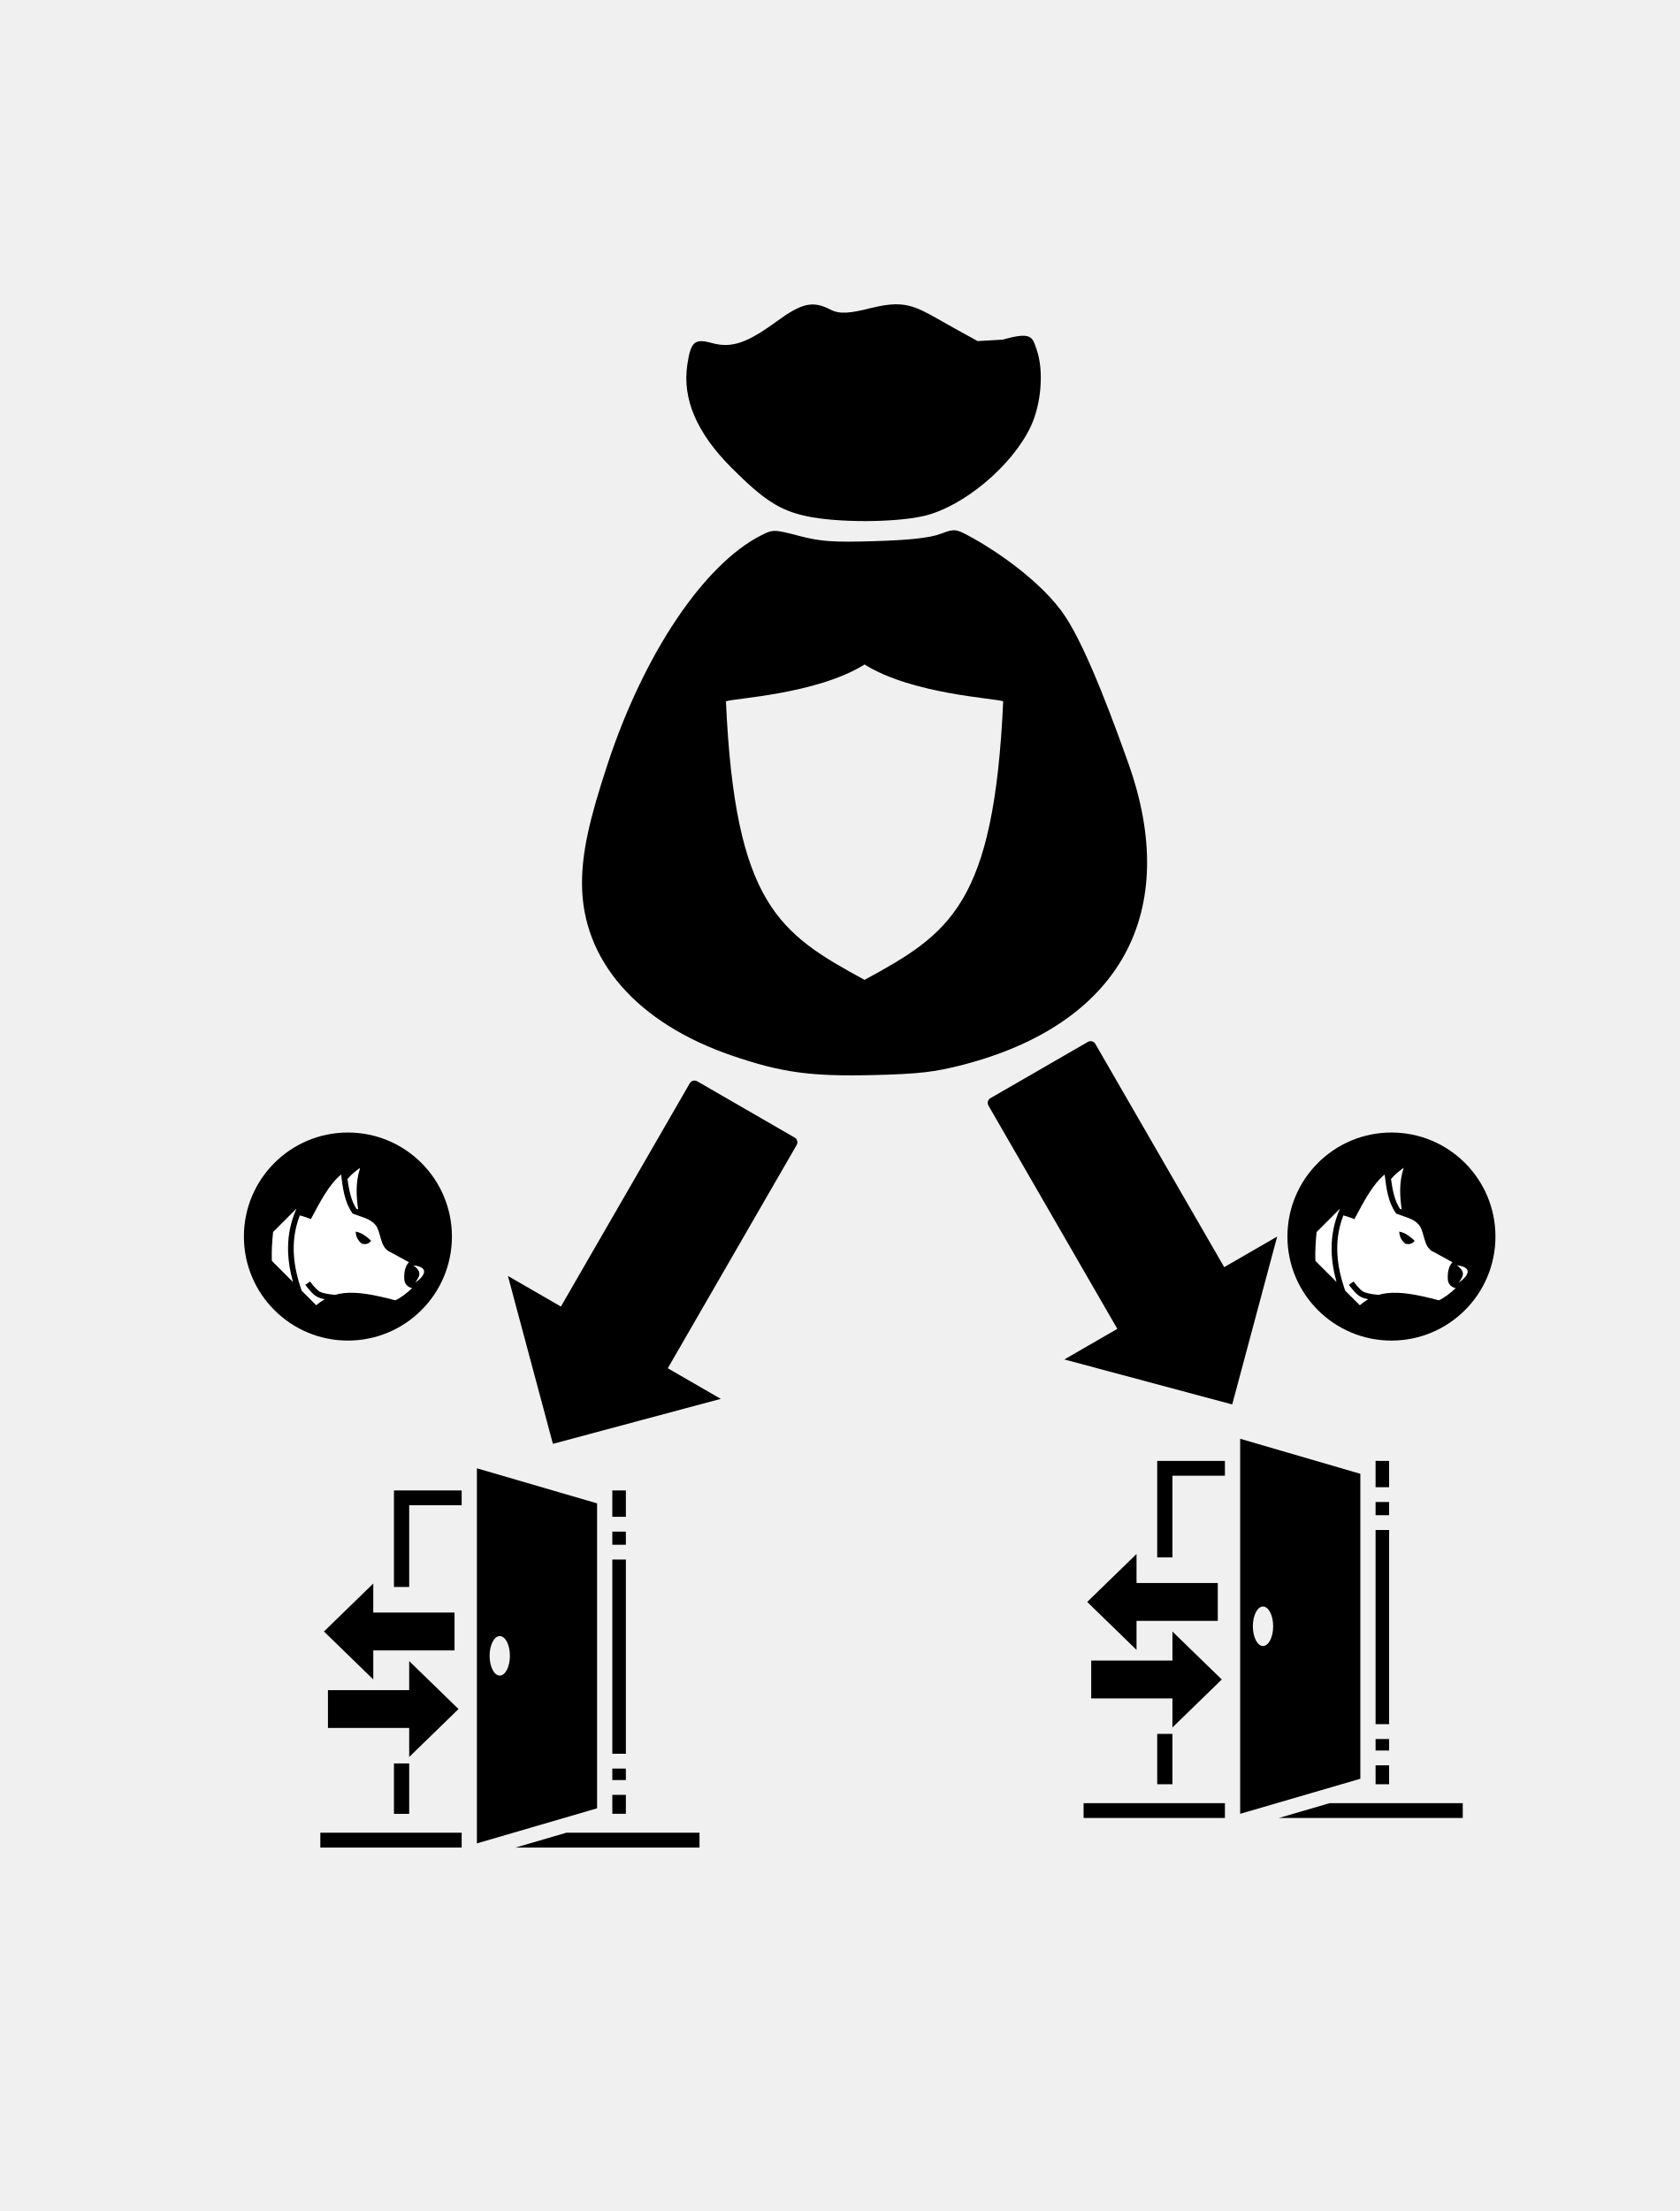
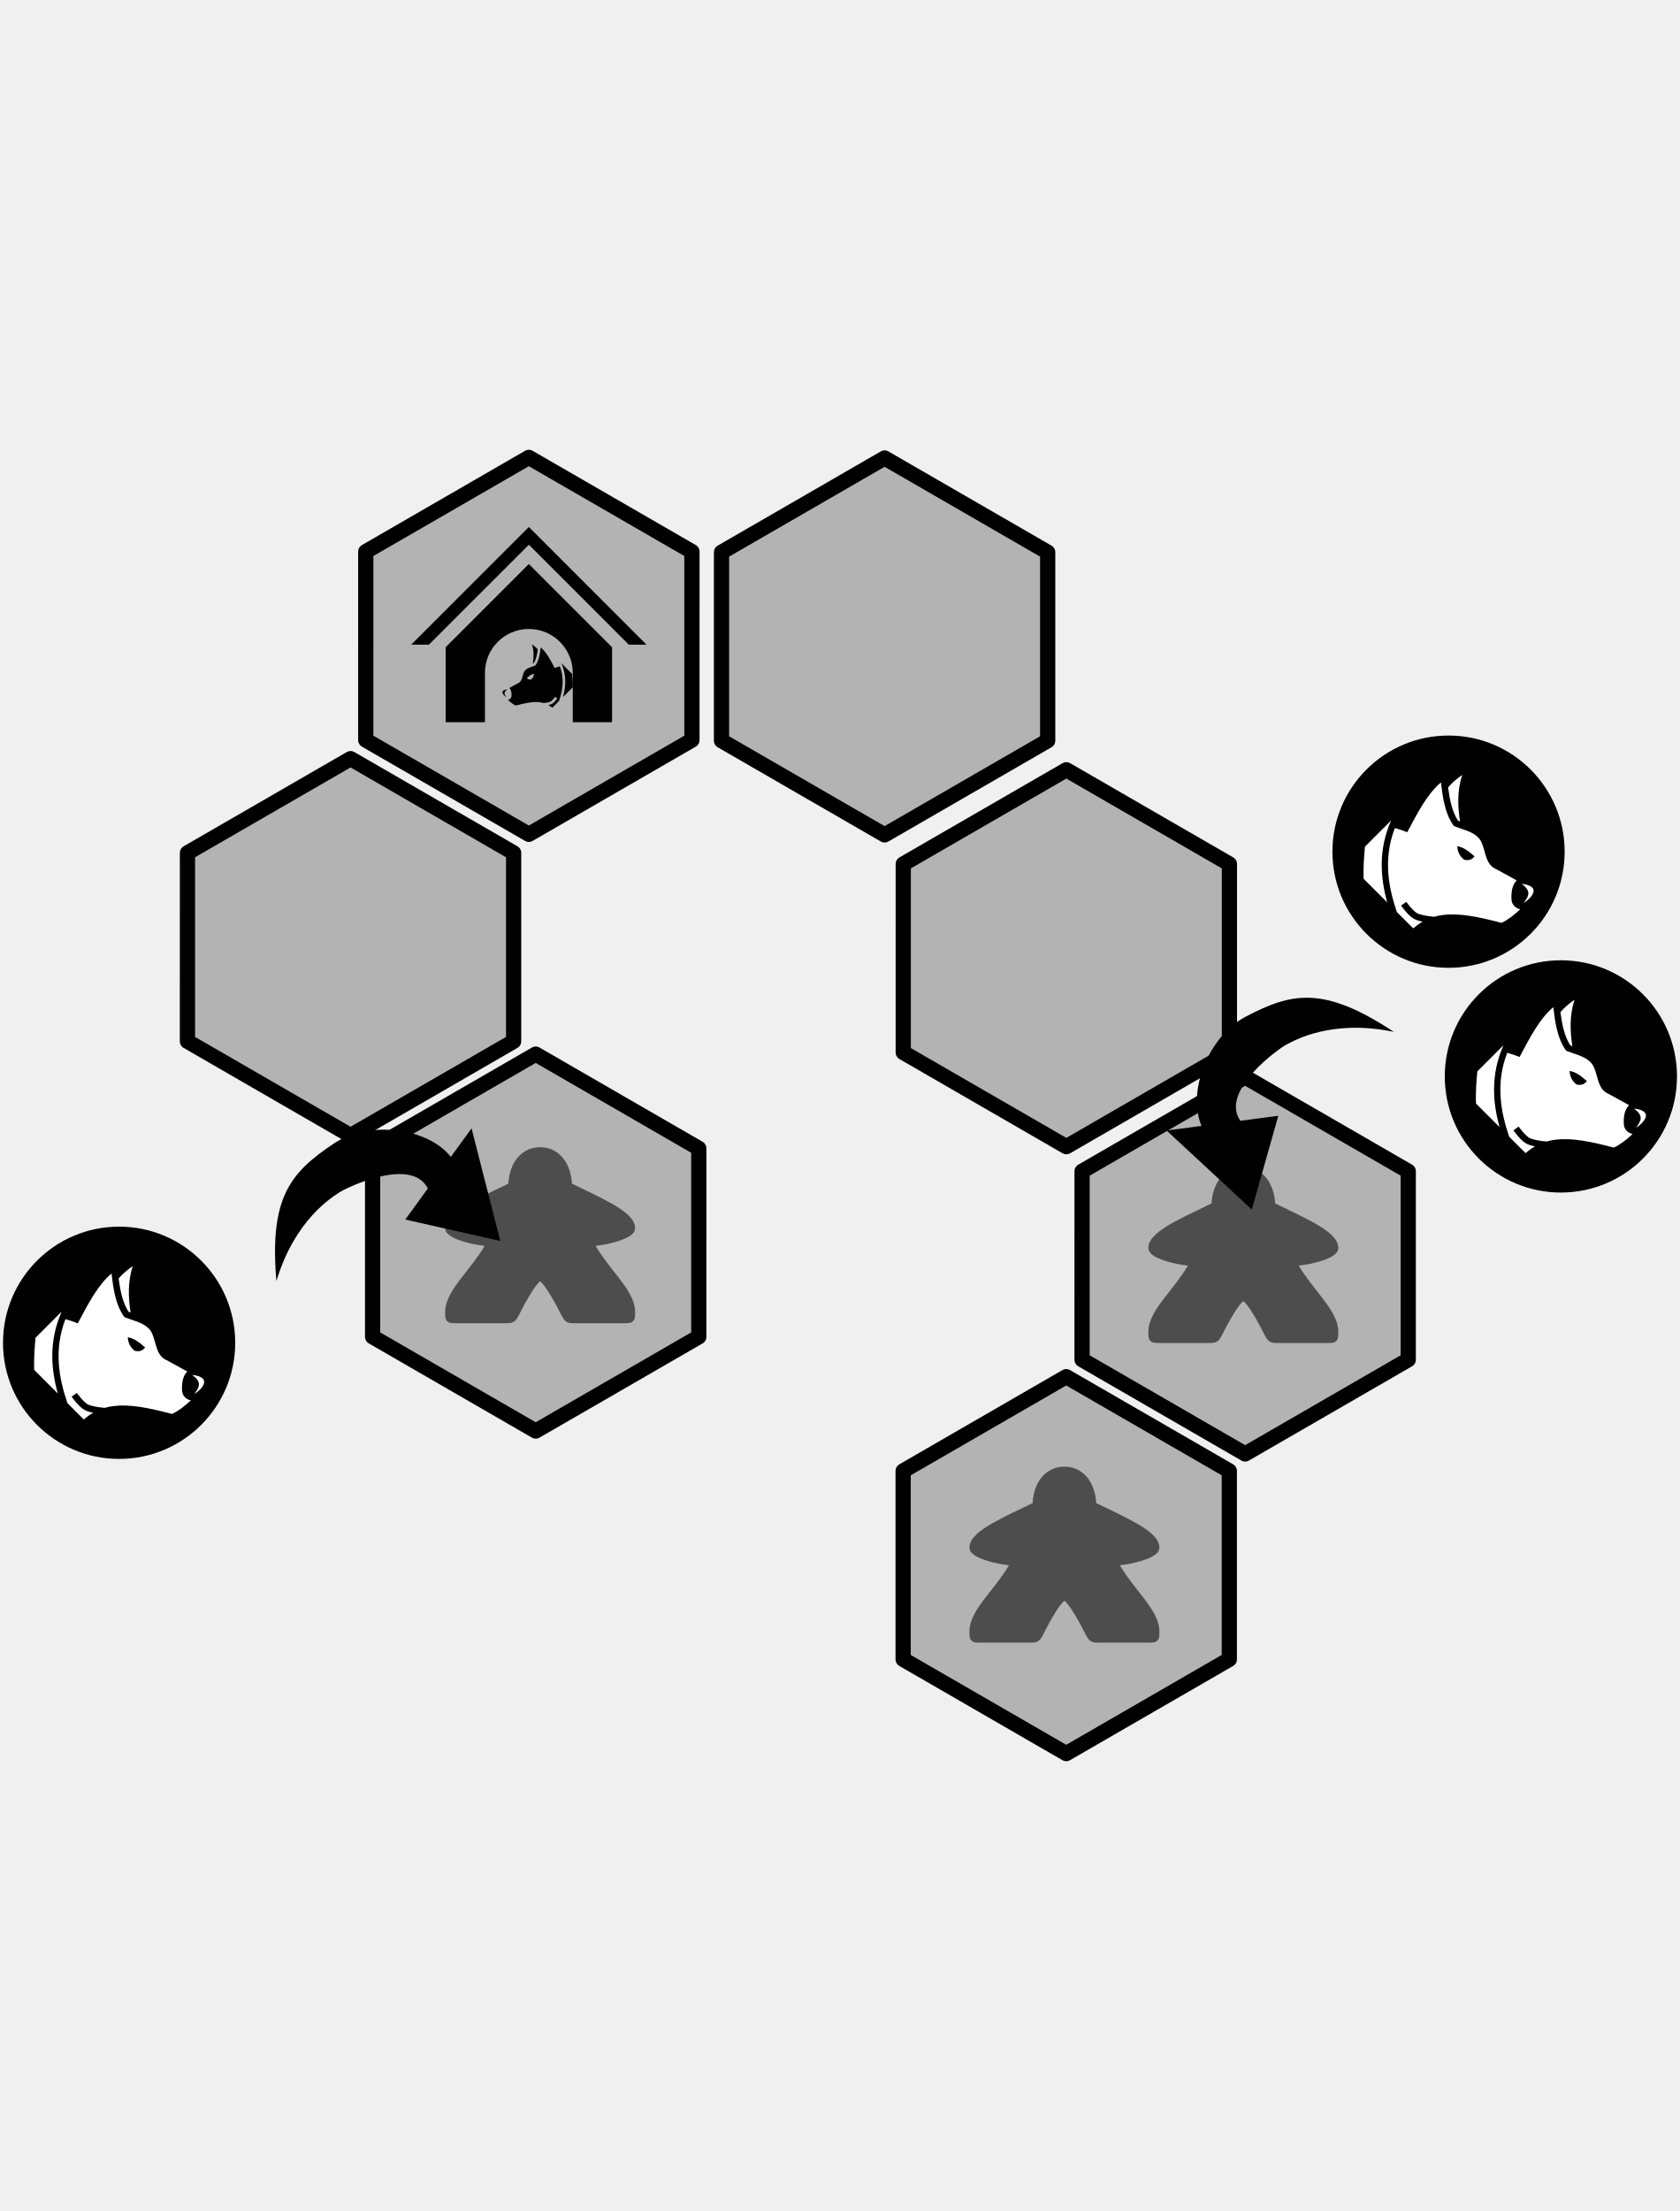
<svg xmlns="http://www.w3.org/2000/svg" id="svg24" version="1.1" viewBox="0 0 380 500" height="500" width="380">
  <defs id="defs18" />
  <g transform="translate(0,221.2813)" id="layer1">
-     <g style="stroke-width:1.283" transform="matrix(-0.3898336,0.6752115,-0.6752115,-0.3898336,516.5666,-185.1709)" id="g5201">
-       <rect ry="1.576" y="230.734" x="461.64" height="35.802" width="90.601" id="rect5129" style="font-style:italic;font-variant:normal;font-weight:normal;font-stretch:normal;font-size:medium;line-height:30.549px;font-family:'Archivo Narrow';-inkscape-font-specification:'Archivo Narrow Italic';text-align:center;letter-spacing:0px;word-spacing:0px;writing-mode:lr-tb;text-anchor:middle;opacity:1;vector-effect:none;fill:#000000;fill-opacity:1;stroke:none;stroke-width:0.99;stroke-linecap:butt;stroke-linejoin:miter;stroke-miterlimit:4;stroke-dasharray:none;stroke-dashoffset:0;stroke-opacity:1" rx="1.576" />
-       <path id="rect5136" d="m 537.993,212.986 35.649,35.649 -35.649,35.649 z" style="font-style:italic;font-variant:normal;font-weight:normal;font-stretch:normal;font-size:medium;line-height:30.549px;font-family:'Archivo Narrow';-inkscape-font-specification:'Archivo Narrow Italic';text-align:center;letter-spacing:0px;word-spacing:0px;writing-mode:lr-tb;text-anchor:middle;opacity:1;vector-effect:none;fill:#000000;fill-opacity:1;stroke:none;stroke-width:0.99;stroke-linecap:butt;stroke-linejoin:miter;stroke-miterlimit:4;stroke-dasharray:none;stroke-dashoffset:0;stroke-opacity:1" />
-     </g>
-     <g transform="matrix(0.5048098,0,0,0.5048098,-254.474,-32.56126)" id="g5217" style="stroke-width:1.981">
-       <circle transform="scale(-1,1)" style="font-style:italic;font-variant:normal;font-weight:normal;font-stretch:normal;font-size:medium;line-height:30.549px;font-family:'Archivo Narrow';-inkscape-font-specification:'Archivo Narrow Italic';text-align:center;letter-spacing:0px;word-spacing:0px;writing-mode:lr-tb;text-anchor:middle;fill:#000000;fill-opacity:1;stroke:none;stroke-width:6.154;stroke-linecap:butt;stroke-linejoin:miter;stroke-miterlimit:4;stroke-dasharray:none;stroke-opacity:1" id="circle5213" cx="-659.987" cy="180.099" r="46.602" />
-       <path d="m 626.452,178.075 c -0.414,4.278 -0.716,8.548 -0.548,12.901 l 9.467,9.467 c -2.741,-9.873 -3.628,-21.024 1.507,-32.706 l -0.08,-0.011 z m 11.988,-7.454 c -4.679,12.132 -2.68,23.565 0.797,33.687 l 6.56,6.56 c 1.22,-1.038 2.473,-1.927 3.774,-2.671 -1.224,-0.249 -2.403,-0.598 -3.389,-1.113 -1.38,-0.721 -2.562,-2.032 -3.547,-3.187 -0.985,-1.156 -1.704,-2.172 -1.704,-2.172 l 2.102,-1.487 c 0,0 0.661,0.93 1.563,1.989 0.903,1.059 2.118,2.231 2.778,2.575 1.218,0.636 3.809,1.118 5.989,1.332 0.297,0.03 0.595,0.054 0.892,0.077 1.173,-0.339 2.39,-0.584 3.663,-0.736 6.14,-0.733 13.453,0.56 23.296,3.186 2.343,-1.027 5.144,-3.151 7.572,-5.467 -0.243,-0.045 -0.484,-0.109 -0.717,-0.19 -1.419,-0.494 -2.667,-1.8 -2.801,-3.551 -0.128,-1.658 -0.067,-3.704 0.635,-5.562 0.307,-0.813 0.78,-1.599 1.42,-2.252 l 0.02,-0.02 -8.178,-4.487 c -1.317,-0.508 -2.29,-1.435 -2.955,-2.483 -0.683,-1.077 -1.091,-2.277 -1.442,-3.473 -0.7,-2.388 -1.221,-4.769 -2.375,-6.21 -2.434,-2.951 -6.101,-3.514 -9.938,-5.035 l -0.364,-0.144 -0.219,-0.321 c -3.373,-4.879 -4.186,-10.954 -4.932,-17.152 -5.514,4.512 -9.691,12.799 -13.009,18.981 l -0.541,1.002 -1.059,-0.411 c -1.346,-0.519 -2.644,-0.938 -3.895,-1.262 z m 40.728,16.507 c 0.04,0.011 0.073,0.03 0.112,0.04 l -0.181,-0.082 z m -18.087,-34.208 c -0.447,0.446 -0.879,0.907 -1.286,1.39 0.691,5.093 1.623,9.729 4.001,13.355 0.258,0.097 0.521,0.191 0.787,0.283 -0.86,-5.892 -1.249,-12.101 0.892,-18.618 -1.736,1.186 -3.187,2.386 -4.395,3.59 z m 28.21,40.066 c 4.348,3.094 2.602,5.271 0.852,7.687 1.149,-0.657 4.441,-3.184 3.921,-5.325 -0.419,-1.725 -3.337,-2.19 -4.772,-2.362 z m -24.054,-14.596 c 1.966,0.783 3.575,2.172 5.18,3.597 -1.273,1.563 -2.539,1.657 -4.11,1.372 -1.803,-1.346 -2.777,-3.339 -2.814,-5.47 0.614,0.112 1.194,0.282 1.744,0.501 z" style="font-style:italic;font-variant:normal;font-weight:normal;font-stretch:normal;font-size:medium;line-height:30.549px;font-family:'Archivo Narrow';-inkscape-font-specification:'Archivo Narrow Italic';text-align:center;letter-spacing:0px;word-spacing:0px;writing-mode:lr-tb;text-anchor:middle;display:inline;fill:#ffffff;fill-opacity:1;stroke:none;stroke-width:1.747;stroke-linecap:butt;stroke-linejoin:miter;stroke-miterlimit:4;stroke-dasharray:none;stroke-opacity:1" id="path5215" />
-     </g>
-     <g style="stroke-width:1.283" id="layer1-1" transform="matrix(2.946773,0,0,2.946773,78.60338,-182.2299)">
-       <text xml:space="preserve" style="font-style:normal;font-variant:normal;font-weight:normal;font-stretch:normal;font-size:6.35px;line-height:1.25;font-family:'Archivo Narrow';-inkscape-font-specification:'Archivo Narrow';letter-spacing:0px;word-spacing:0px;fill:#000000;fill-opacity:1;stroke:none;stroke-width:0.339" x="19.655" y="105.833" id="text12">
-         <tspan id="tspan10" x="19.655" y="105.833" style="stroke-width:0.339" />
-       </text>
-       <path id="path32" style="fill:#000000;stroke-width:4.848" d="m 158.801,38.178 c -1.977,0.043 -4.232,0.405 -7.059,1.113 -5.66,1.419 -8.841,1.867 -11.586,0.447 -5.166,-2.672 -8.291,-1.986 -15.746,3.461 -8.604,6.287 -13.033,7.755 -18.715,6.205 -5.017,-1.369 -6.111,-0.404 -7.111,6.266 -1.496,9.974 2.737,19.836 12.855,29.957 9.333,9.335 13.959,12.321 21.691,13.998 8.831,1.916 25.455,1.901 33.951,-0.033 v 0.002 c 11.442,-2.602 25.683,-14.47 31.105,-25.92 3.113,-6.574 3.87,-16.259 1.746,-22.352 -1.237,-3.549 -1.299,-5.346 -9.818,-2.896 l -7.309,0.416 -5.811,-3.193 C 168.16,40.793 164.732,38.05 158.801,38.178 Z m 16.65,65.562 c -0.911,0.093 -1.94,0.465 -3.551,1.064 -3.01,1.121 -8.878,1.763 -18.869,2.066 -12.161,0.369 -15.71,0.125 -22,-1.518 -7.283,-1.902 -7.604,-1.907 -11.072,-0.141 -16.533,8.418 -33.828,34.124 -44.381,65.961 -5.507,16.615 -7.547,26.066 -7.547,34.975 0,22.241 15.895,40.49 43.5,49.943 14.372,4.922 22.834,6.087 41,5.648 13.113,-0.317 17.804,-0.852 26,-2.977 45.702,-11.845 63.45,-44.271 47.949,-87.605 -3.513,-9.821 -11.605,-32.383 -18.234,-42.414 -6.777,-10.255 -20.761,-19.462 -27.064,-22.893 -3.019,-1.643 -4.212,-2.266 -5.73,-2.111 z m -25.512,38.879 c 0.026,0.012 0.043,0.024 0.061,0.035 0.026,-0.012 0.043,-0.024 0.061,-0.035 v 0.068 c 13.886,8.63 38.019,9.761 40.156,10.646 -2.644,58.971 -15.508,67.344 -40.156,80.756 v 0.062 c -0.026,-0.011 -0.043,-0.023 -0.061,-0.033 -0.026,0.011 -0.043,0.023 -0.061,0.033 v -0.062 c -24.648,-13.412 -37.512,-21.785 -40.156,-80.756 2.137,-0.886 26.27,-2.017 40.156,-10.646 z" transform="scale(0.2645833)" />
-     </g>
-     <path id="path11026" d="m 107.871,110.765 v 84.816 l 27.184,-7.927 v -68.962 z m 30.618,5.002 0.012,0.433 v 5.526 h 3.063 v -5.954 l -3.075,-0.005 z m -49.379,0.003 v 21.822 h 3.446 v -18.472 h 11.869 v -3.35 z m 49.392,9.304 v 2.978 h 3.062 v -2.978 z m 0,6.327 v 43.914 h 3.062 v -43.914 z m -54.071,5.423 -11.155,10.842 11.155,10.844 v -6.563 h 18.379 v -8.559 H 84.43 Z m 28.609,11.881 c 1.269,0 2.297,2 2.297,4.466 0,2.466 -1.028,4.466 -2.297,4.466 -1.269,0 -2.297,-2 -2.297,-4.466 0,-2.466 1.028,-4.466 2.297,-4.466 z m -20.484,5.657 v 6.564 H 74.178 v 8.559 h 18.378 v 6.563 l 11.156,-10.843 z m -3.446,23.142 v 11.395 H 92.556 V 177.505 Z m 49.392,1.16 v 2.605 h 3.062 v -2.605 z m 0,5.954 v 4.28 h 3.062 v -4.28 z m -66.046,8.559 v 3.35 h 31.97 v -3.35 z m 55.642,0 -11.486,3.35 h 41.608 v -3.35 z" style="fill:#000000;stroke-width:1" />
-     <g style="stroke-width:1.283" id="g50" transform="matrix(0.3898336,0.6752115,0.6752115,-0.3898336,-112.7936,-194.0814)">
-       <rect rx="1.576" style="font-style:italic;font-variant:normal;font-weight:normal;font-stretch:normal;font-size:medium;line-height:30.549px;font-family:'Archivo Narrow';-inkscape-font-specification:'Archivo Narrow Italic';text-align:center;letter-spacing:0px;word-spacing:0px;writing-mode:lr-tb;text-anchor:middle;opacity:1;vector-effect:none;fill:#000000;fill-opacity:1;stroke:none;stroke-width:0.99;stroke-linecap:butt;stroke-linejoin:miter;stroke-miterlimit:4;stroke-dasharray:none;stroke-dashoffset:0;stroke-opacity:1" id="rect46" width="90.601" height="35.802" x="461.64" y="230.734" ry="1.576" />
-       <path style="font-style:italic;font-variant:normal;font-weight:normal;font-stretch:normal;font-size:medium;line-height:30.549px;font-family:'Archivo Narrow';-inkscape-font-specification:'Archivo Narrow Italic';text-align:center;letter-spacing:0px;word-spacing:0px;writing-mode:lr-tb;text-anchor:middle;opacity:1;vector-effect:none;fill:#000000;fill-opacity:1;stroke:none;stroke-width:0.99;stroke-linecap:butt;stroke-linejoin:miter;stroke-miterlimit:4;stroke-dasharray:none;stroke-dashoffset:0;stroke-opacity:1" d="m 537.993,212.986 35.649,35.649 -35.649,35.649 z" id="path48" />
-     </g>
-     <path style="fill:#000000;stroke-width:1" d="m 280.512,104.082 v 84.816 l 27.184,-7.927 v -68.962 z m 30.618,5.002 0.012,0.433 v 5.526 h 3.063 v -5.954 l -3.075,-0.005 z m -49.379,0.003 v 21.822 h 3.446 v -18.472 h 11.869 v -3.35 z m 49.392,9.304 v 2.978 h 3.062 v -2.978 z m 0,6.327 v 43.914 h 3.062 V 124.719 Z m -54.071,5.423 -11.155,10.842 11.155,10.844 v -6.563 h 18.379 v -8.559 h -18.379 z m 28.609,11.881 c 1.269,0 2.297,2 2.297,4.466 0,2.466 -1.028,4.466 -2.297,4.466 -1.269,0 -2.297,-2 -2.297,-4.466 0,-2.466 1.028,-4.466 2.297,-4.466 z m -20.484,5.657 v 6.564 h -18.378 v 8.559 h 18.378 v 6.563 l 11.156,-10.843 z m -3.446,23.142 v 11.395 h 3.446 v -11.395 z m 49.392,1.16 v 2.605 h 3.062 v -2.605 z m 0,5.954 v 4.28 h 3.062 v -4.28 z m -66.046,8.559 v 3.35 h 31.97 v -3.35 z m 55.642,0 -11.486,3.35 h 41.608 v -3.35 z" id="path58" />
-     <g style="stroke-width:1.981" id="g64" transform="matrix(0.5048098,0,0,0.5048098,-18.43696,-32.56126)">
-       <circle r="46.602" cy="180.099" cx="-659.987" id="circle60" style="font-style:italic;font-variant:normal;font-weight:normal;font-stretch:normal;font-size:medium;line-height:30.549px;font-family:'Archivo Narrow';-inkscape-font-specification:'Archivo Narrow Italic';text-align:center;letter-spacing:0px;word-spacing:0px;writing-mode:lr-tb;text-anchor:middle;fill:#000000;fill-opacity:1;stroke:none;stroke-width:6.154;stroke-linecap:butt;stroke-linejoin:miter;stroke-miterlimit:4;stroke-dasharray:none;stroke-opacity:1" transform="scale(-1,1)" />
-       <path id="path62" style="font-style:italic;font-variant:normal;font-weight:normal;font-stretch:normal;font-size:medium;line-height:30.549px;font-family:'Archivo Narrow';-inkscape-font-specification:'Archivo Narrow Italic';text-align:center;letter-spacing:0px;word-spacing:0px;writing-mode:lr-tb;text-anchor:middle;display:inline;fill:#ffffff;fill-opacity:1;stroke:none;stroke-width:1.747;stroke-linecap:butt;stroke-linejoin:miter;stroke-miterlimit:4;stroke-dasharray:none;stroke-opacity:1" d="m 626.452,178.075 c -0.414,4.278 -0.716,8.548 -0.548,12.901 l 9.467,9.467 c -2.741,-9.873 -3.628,-21.024 1.507,-32.706 l -0.08,-0.011 z m 11.988,-7.454 c -4.679,12.132 -2.68,23.565 0.797,33.687 l 6.56,6.56 c 1.22,-1.038 2.473,-1.927 3.774,-2.671 -1.224,-0.249 -2.403,-0.598 -3.389,-1.113 -1.38,-0.721 -2.562,-2.032 -3.547,-3.187 -0.985,-1.156 -1.704,-2.172 -1.704,-2.172 l 2.102,-1.487 c 0,0 0.661,0.93 1.563,1.989 0.903,1.059 2.118,2.231 2.778,2.575 1.218,0.636 3.809,1.118 5.989,1.332 0.297,0.03 0.595,0.054 0.892,0.077 1.173,-0.339 2.39,-0.584 3.663,-0.736 6.14,-0.733 13.453,0.56 23.296,3.186 2.343,-1.027 5.144,-3.151 7.572,-5.467 -0.243,-0.045 -0.484,-0.109 -0.717,-0.19 -1.419,-0.494 -2.667,-1.8 -2.801,-3.551 -0.128,-1.658 -0.067,-3.704 0.635,-5.562 0.307,-0.813 0.78,-1.599 1.42,-2.252 l 0.02,-0.02 -8.178,-4.487 c -1.317,-0.508 -2.29,-1.435 -2.955,-2.483 -0.683,-1.077 -1.091,-2.277 -1.442,-3.473 -0.7,-2.388 -1.221,-4.769 -2.375,-6.21 -2.434,-2.951 -6.101,-3.514 -9.938,-5.035 l -0.364,-0.144 -0.219,-0.321 c -3.373,-4.879 -4.186,-10.954 -4.932,-17.152 -5.514,4.512 -9.691,12.799 -13.009,18.981 l -0.541,1.002 -1.059,-0.411 c -1.346,-0.519 -2.644,-0.938 -3.895,-1.262 z m 40.728,16.507 c 0.04,0.011 0.073,0.03 0.112,0.04 l -0.181,-0.082 z m -18.087,-34.208 c -0.447,0.446 -0.879,0.907 -1.286,1.39 0.691,5.093 1.623,9.729 4.001,13.355 0.258,0.097 0.521,0.191 0.787,0.283 -0.86,-5.892 -1.249,-12.101 0.892,-18.618 -1.736,1.186 -3.187,2.386 -4.395,3.59 z m 28.21,40.066 c 4.348,3.094 2.602,5.271 0.852,7.687 1.149,-0.657 4.441,-3.184 3.921,-5.325 -0.419,-1.725 -3.337,-2.19 -4.772,-2.362 z m -24.054,-14.596 c 1.966,0.783 3.575,2.172 5.18,3.597 -1.273,1.563 -2.539,1.657 -4.11,1.372 -1.803,-1.346 -2.777,-3.339 -2.814,-5.47 0.614,0.112 1.194,0.282 1.744,0.501 z" />
+     <g id="g168" transform="matrix(0.9317136,0,0,0.9317136,-25.92837,-2.925407)" style="stroke-width:1.073">
+       <path style="font-style:normal;font-weight:normal;font-size:medium;line-height:125%;font-family:sans-serif;letter-spacing:0px;word-spacing:0px;fill:#b3b3b3;fill-opacity:1;stroke:#000000;stroke-width:0.902;stroke-linecap:butt;stroke-linejoin:round;stroke-miterlimit:4;stroke-dasharray:none;stroke-dashoffset:0;stroke-opacity:1" id="path5084-7" transform="matrix(3.546869,2.048738,-2.047889,3.548696,1162.168,-4714.056)" d="m 395.482,1093.124 5.581,9.667 -5.581,9.667 -11.163,0 -5.581,-9.667 5.581,-9.667 z" />
+       <path transform="matrix(3.546869,2.048738,-2.047889,3.548696,1205.58,-4639.481)" id="path74" style="font-style:normal;font-weight:normal;font-size:medium;line-height:125%;font-family:sans-serif;letter-spacing:0px;word-spacing:0px;fill:#b3b3b3;fill-opacity:1;stroke:#000000;stroke-width:0.902;stroke-linecap:butt;stroke-linejoin:round;stroke-miterlimit:4;stroke-dasharray:none;stroke-dashoffset:0;stroke-opacity:1" d="m 395.482,1093.124 5.581,9.667 -5.581,9.667 -11.163,0 -5.581,-9.667 5.581,-9.667 z" />
+       <path style="font-style:normal;font-weight:normal;font-size:medium;line-height:125%;font-family:sans-serif;letter-spacing:0px;word-spacing:0px;fill:#b3b3b3;fill-opacity:1;stroke:#000000;stroke-width:0.902;stroke-linecap:butt;stroke-linejoin:round;stroke-miterlimit:4;stroke-dasharray:none;stroke-dashoffset:0;stroke-opacity:1" id="path86" transform="matrix(3.546869,2.048738,-2.047889,3.548696,1118.048,-4789.73)" d="m 395.482,1093.124 5.581,9.667 -5.581,9.667 -11.163,0 -5.581,-9.667 5.581,-9.667 z" />
+       <path style="fill:#4d4d4d;fill-opacity:1;stroke:none;stroke-width:1.385;stroke-opacity:1" d="m 329.667,48.893 c -2.868,0 -4.931,1.518 -6.123,3.424 -1.066,1.705 -1.509,3.682 -1.595,5.414 -3.252,1.608 -6.854,3.229 -9.754,4.886 -1.521,0.87 -2.848,1.744 -3.846,2.684 -0.998,0.94 -1.735,1.998 -1.735,3.246 0,0.531 0.26,0.964 0.551,1.282 0.293,0.318 0.643,0.565 1.042,0.795 0.798,0.46 1.805,0.844 2.912,1.177 1.645,0.493 3.487,0.86 5.089,1.017 -1.593,2.746 -3.713,5.267 -5.572,7.683 -2.148,2.793 -4.023,5.471 -4.023,8.445 0,0.425 -0.01,0.757 0.034,1.09 0.038,0.335 0.134,0.749 0.468,1.079 0.335,0.328 0.745,0.418 1.08,0.455 0.334,0.036 0.671,0.036 1.103,0.036 h 11.85 c 0.86,0 1.49,0.054 2.138,-0.364 0.648,-0.416 0.884,-0.985 1.346,-1.835 h 0.01 l 0.01,-0.037 c 0,0 1.033,-2.1 2.265,-4.185 0.616,-1.042 1.285,-2.079 1.867,-2.815 0.292,-0.368 0.564,-0.659 0.76,-0.824 0.06,-0.047 0.087,-0.06 0.126,-0.084 0.039,0.037 0.066,0.037 0.126,0.084 0.196,0.164 0.469,0.456 0.76,0.824 0.582,0.735 1.251,1.773 1.867,2.815 1.232,2.084 2.265,4.185 2.265,4.185 l 0.01,0.037 h 0.01 c 0.462,0.85 0.696,1.416 1.34,1.833 0.644,0.417 1.272,0.368 2.12,0.368 h 11.902 c 0.425,0 0.756,0 1.088,-0.036 0.332,-0.036 0.743,-0.127 1.075,-0.461 0.331,-0.335 0.423,-0.743 0.46,-1.075 0.038,-0.328 0.034,-0.663 0.034,-1.088 0,-2.975 -1.875,-5.652 -4.023,-8.445 -1.858,-2.416 -3.979,-4.937 -5.572,-7.683 1.602,-0.158 3.444,-0.524 5.089,-1.017 1.107,-0.335 2.114,-0.716 2.912,-1.177 0.399,-0.228 0.75,-0.477 1.042,-0.795 0.293,-0.318 0.552,-0.751 0.552,-1.282 0,-1.248 -0.737,-2.306 -1.735,-3.246 -0.998,-0.939 -2.325,-1.814 -3.846,-2.684 -2.9,-1.657 -6.502,-3.278 -9.754,-4.886 -0.087,-1.732 -0.53,-3.71 -1.595,-5.414 -1.191,-1.907 -3.254,-3.424 -6.123,-3.424 z" id="path5096-9" />
+       <g id="g116" transform="translate(-8.586297,180.8173)" style="stroke-width:1.073">
+         <circle r="28.187" cy="-89.263" cx="-65.331" id="circle4551" style="font-style:italic;font-variant:normal;font-weight:normal;font-stretch:normal;font-size:medium;line-height:30.549px;font-family:'Archivo Narrow';-inkscape-font-specification:'Archivo Narrow Italic';text-align:center;letter-spacing:0px;word-spacing:0px;writing-mode:lr-tb;text-anchor:middle;fill:#000000;fill-opacity:1;stroke:none;stroke-width:2.017;stroke-linecap:butt;stroke-linejoin:miter;stroke-miterlimit:4;stroke-dasharray:none;stroke-opacity:1" transform="scale(-1,1)" />
+         <path id="path4553" style="font-style:italic;font-variant:normal;font-weight:normal;font-stretch:normal;font-size:medium;line-height:30.549px;font-family:'Archivo Narrow';-inkscape-font-specification:'Archivo Narrow Italic';text-align:center;letter-spacing:0px;word-spacing:0px;writing-mode:lr-tb;text-anchor:middle;display:inline;fill:#ffffff;fill-opacity:1;stroke:none;stroke-width:0.573;stroke-linecap:butt;stroke-linejoin:miter;stroke-miterlimit:4;stroke-dasharray:none;stroke-opacity:1" d="m 45.047,-90.488 c -0.25,2.588 -0.433,5.17 -0.331,7.803 l 5.726,5.726 c -1.658,-5.972 -2.194,-12.716 0.912,-19.783 l -0.048,-0.006 z m 7.251,-4.508 c -2.83,7.338 -1.621,14.254 0.482,20.376 l 3.968,3.968 c 0.738,-0.628 1.496,-1.166 2.283,-1.616 -0.74,-0.15 -1.453,-0.361 -2.05,-0.673 -0.835,-0.436 -1.55,-1.229 -2.146,-1.928 -0.596,-0.699 -1.031,-1.314 -1.031,-1.314 l 1.272,-0.9 c 0,0 0.4,0.562 0.946,1.203 0.546,0.64 1.281,1.349 1.68,1.558 0.737,0.385 2.304,0.676 3.623,0.806 0.18,0.018 0.36,0.033 0.54,0.047 0.71,-0.205 1.446,-0.353 2.216,-0.445 3.714,-0.443 8.137,0.339 14.09,1.927 1.417,-0.621 3.111,-1.906 4.58,-3.307 -0.147,-0.027 -0.292,-0.066 -0.434,-0.115 -0.858,-0.299 -1.613,-1.088 -1.694,-2.148 -0.077,-1.003 -0.04,-2.24 0.384,-3.364 0.185,-0.492 0.472,-0.967 0.859,-1.362 l 0.012,-0.012 -4.946,-2.714 c -0.796,-0.307 -1.385,-0.868 -1.787,-1.502 -0.413,-0.652 -0.66,-1.377 -0.872,-2.1 -0.424,-1.445 -0.738,-2.885 -1.436,-3.756 -1.472,-1.785 -3.69,-2.125 -6.011,-3.045 l -0.22,-0.087 -0.132,-0.194 c -2.04,-2.951 -2.532,-6.626 -2.983,-10.374 -3.335,2.729 -5.862,7.741 -7.868,11.481 l -0.327,0.606 -0.641,-0.249 c -0.814,-0.314 -1.599,-0.567 -2.356,-0.763 z m 24.634,9.984 c 0.024,0.006 0.044,0.018 0.068,0.024 l -0.109,-0.049 z M 65.993,-105.702 c -0.27,0.269 -0.532,0.549 -0.778,0.841 0.418,3.081 0.982,5.885 2.42,8.078 0.156,0.059 0.315,0.116 0.476,0.171 -0.52,-3.564 -0.756,-7.319 0.54,-11.261 -1.05,0.717 -1.927,1.443 -2.659,2.171 z m 17.063,24.234 c 2.63,1.871 1.574,3.188 0.515,4.65 0.695,-0.397 2.686,-1.926 2.371,-3.221 -0.253,-1.043 -2.018,-1.325 -2.887,-1.429 z m -14.549,-8.828 c 1.189,0.473 2.162,1.314 3.133,2.176 -0.77,0.946 -1.536,1.002 -2.486,0.83 -1.091,-0.814 -1.679,-2.02 -1.702,-3.308 0.372,0.068 0.722,0.17 1.055,0.303 z" />
+       </g>
+       <path transform="matrix(3.546869,2.048738,-2.047889,3.548696,1031.684,-4789.874)" id="path78" style="font-style:normal;font-weight:normal;font-size:medium;line-height:125%;font-family:sans-serif;letter-spacing:0px;word-spacing:0px;fill:#b3b3b3;fill-opacity:1;stroke:#000000;stroke-width:0.902;stroke-linecap:butt;stroke-linejoin:round;stroke-miterlimit:4;stroke-dasharray:none;stroke-dashoffset:0;stroke-opacity:1" d="m 395.482,1093.124 5.581,9.667 -5.581,9.667 -11.163,0 -5.581,-9.667 5.581,-9.667 z" />
+       <g id="g21" transform="matrix(0.6143099,0,0,0.6143099,74.48488,-87.63664)" style="stroke-width:1.073">
+         <path d="m 150.175,27.452 c 0.169,1.744 0.292,3.484 0.223,5.258 l -3.86,3.859 c 1.118,-4.024 1.479,-8.569 -0.614,-13.33 l 0.032,-0.004 z m -4.888,-3.038 c 1.908,4.945 1.093,9.605 -0.325,13.73 l -2.674,2.674 c -0.497,-0.423 -1.008,-0.786 -1.539,-1.089 0.499,-0.101 0.98,-0.244 1.382,-0.453 0.563,-0.294 1.045,-0.828 1.446,-1.299 0.402,-0.471 0.695,-0.885 0.695,-0.885 l -0.857,-0.606 c 0,0 -0.269,0.379 -0.637,0.811 -0.368,0.432 -0.864,0.909 -1.133,1.05 -0.497,0.259 -1.553,0.456 -2.442,0.543 -0.121,0.013 -0.242,0.022 -0.364,0.032 -0.478,-0.138 -0.974,-0.238 -1.493,-0.3 -2.503,-0.299 -5.485,0.228 -9.498,1.298 -0.955,-0.419 -2.097,-1.284 -3.087,-2.228 0.099,-0.018 0.197,-0.045 0.292,-0.077 0.579,-0.201 1.087,-0.733 1.142,-1.447 0.052,-0.676 0.027,-1.509 -0.259,-2.267 -0.125,-0.331 -0.318,-0.652 -0.579,-0.918 l -0.008,-0.008 3.334,-1.829 c 0.537,-0.207 0.934,-0.585 1.205,-1.012 0.278,-0.439 0.445,-0.928 0.588,-1.415 0.286,-0.973 0.498,-1.944 0.968,-2.531 0.993,-1.203 2.488,-1.432 4.052,-2.052 l 0.148,-0.059 0.089,-0.131 c 1.375,-1.989 1.707,-4.465 2.011,-6.991 2.248,1.839 3.951,5.217 5.304,7.736 l 0.22,0.408 0.432,-0.168 c 0.549,-0.212 1.078,-0.382 1.588,-0.514 z m -16.605,6.728 c -0.016,0.004 -0.029,0.013 -0.046,0.017 l 0.074,-0.034 z m 7.374,-13.942 c 0.182,0.182 0.358,0.37 0.524,0.567 -0.282,2.076 -0.662,3.965 -1.631,5.443 -0.105,0.04 -0.212,0.078 -0.321,0.115 0.351,-2.402 0.509,-4.932 -0.364,-7.588 0.708,0.483 1.299,0.973 1.792,1.463 z m -11.501,16.33 c -1.773,1.261 -1.061,2.148 -0.347,3.133 -0.468,-0.268 -1.811,-1.298 -1.598,-2.17 0.171,-0.703 1.36,-0.893 1.946,-0.963 z m 9.807,-5.949 c -0.802,0.319 -1.457,0.885 -2.112,1.466 0.519,0.637 1.035,0.675 1.676,0.559 0.735,-0.549 1.132,-1.361 1.147,-2.229 -0.25,0.046 -0.487,0.115 -0.711,0.204 z" style="font-variation-settings:normal;display:inline;vector-effect:none;fill:#000000;fill-opacity:1;stroke:none;stroke-width:0.508;stroke-linecap:round;stroke-linejoin:round;stroke-miterlimit:4;stroke-dasharray:none;stroke-dashoffset:0;stroke-opacity:1;paint-order:markers fill stroke;stop-color:#000000" id="path25834-6-8" />
+         <path id="rect8-6-4" style="font-variation-settings:normal;display:inline;vector-effect:none;fill:#000000;fill-opacity:1;stroke-width:0.508;stroke-linecap:round;stroke-linejoin:round;stroke-miterlimit:4;stroke-dasharray:none;stroke-dashoffset:0;stroke-opacity:1;paint-order:markers fill stroke;stop-color:#000000" d="M 133.049,-30.622 86.551,15.874 h 6.993 l 39.505,-39.504 39.502,39.504 h 6.992 z m 5.3e-4,14.628 -32.88,32.878 V 46.497 h 15.527 V 27.18 a 17.35,17.35 0 0 1 0,-0.162 17.35,17.35 0 0 1 17.197,-17.35 17.35,17.35 0 0 1 0.153,0 17.35,17.35 0 0 1 17.352,17.35 17.35,17.35 0 0 1 -0.002,0.162 h 0.002 V 46.497 h 15.526 V 16.883 Z" />
+       </g>
+       <path d="m 330.178,12.439 c -8.979,4.727 -14.257,18.215 -10.646,26.475 l -8.496,1.117 20.687,19.181 6.438,-22.751 -9.228,1.215 c -5.09,-7.316 9.562,-17.671 11.173,-18.483 1.715,-0.864 10.735,-6.287 26.097,-3.104 C 349.156,4.831 341.394,6.535 330.178,12.439 Z" id="path109" style="font-style:italic;font-variant:normal;font-weight:normal;font-stretch:normal;font-size:medium;line-height:30.549px;font-family:'Archivo Narrow';-inkscape-font-specification:'Archivo Narrow Italic';text-align:center;letter-spacing:0px;word-spacing:0px;writing-mode:lr-tb;text-anchor:middle;fill:#000000;fill-opacity:1;stroke:none;stroke-width:0.6;stroke-linecap:butt;stroke-linejoin:miter;stroke-opacity:1" />
+       <path transform="matrix(3.546869,2.048738,-2.047889,3.548696,988.397,-4716.758)" id="path101" style="font-style:normal;font-weight:normal;font-size:medium;line-height:125%;font-family:sans-serif;letter-spacing:0px;word-spacing:0px;fill:#b3b3b3;fill-opacity:1;stroke:#000000;stroke-width:0.902;stroke-linecap:butt;stroke-linejoin:round;stroke-miterlimit:4;stroke-dasharray:none;stroke-dashoffset:0;stroke-opacity:1" d="m 395.482,1093.124 5.581,9.667 -5.581,9.667 -11.163,0 -5.581,-9.667 5.581,-9.667 z" />
+       <path transform="matrix(3.546869,2.048738,-2.047889,3.548696,1033.349,-4645.037)" id="path106" style="font-style:normal;font-weight:normal;font-size:medium;line-height:125%;font-family:sans-serif;letter-spacing:0px;word-spacing:0px;fill:#b3b3b3;fill-opacity:1;stroke:#000000;stroke-width:0.902;stroke-linecap:butt;stroke-linejoin:round;stroke-miterlimit:4;stroke-dasharray:none;stroke-dashoffset:0;stroke-opacity:1" d="m 395.482,1093.124 5.581,9.667 -5.581,9.667 -11.163,0 -5.581,-9.667 5.581,-9.667 z" />
+       <path style="fill:#4d4d4d;fill-opacity:1;stroke:none;stroke-width:1.385;stroke-opacity:1" d="m 158.951,44.094 c -2.868,0 -4.931,1.518 -6.123,3.424 -1.066,1.705 -1.509,3.682 -1.595,5.414 -3.252,1.608 -6.854,3.229 -9.754,4.886 -1.521,0.87 -2.848,1.744 -3.846,2.684 -0.998,0.94 -1.735,1.998 -1.735,3.246 0,0.531 0.26,0.964 0.551,1.282 0.293,0.318 0.643,0.565 1.042,0.795 0.798,0.46 1.805,0.844 2.912,1.177 1.645,0.493 3.487,0.86 5.089,1.017 -1.593,2.746 -3.713,5.267 -5.572,7.683 -2.148,2.793 -4.023,5.471 -4.023,8.445 0,0.425 -0.01,0.757 0.034,1.09 0.038,0.335 0.134,0.749 0.468,1.079 0.335,0.328 0.745,0.418 1.08,0.455 0.334,0.036 0.671,0.036 1.103,0.036 h 11.85 c 0.86,0 1.49,0.054 2.138,-0.364 0.648,-0.416 0.884,-0.985 1.346,-1.835 h 0.01 l 0.01,-0.037 c 0,0 1.033,-2.1 2.265,-4.185 0.616,-1.042 1.285,-2.079 1.867,-2.815 0.292,-0.368 0.564,-0.659 0.76,-0.824 0.06,-0.047 0.087,-0.06 0.126,-0.084 0.039,0.037 0.066,0.037 0.126,0.084 0.196,0.164 0.469,0.456 0.76,0.824 0.582,0.735 1.251,1.773 1.867,2.815 1.232,2.084 2.265,4.185 2.265,4.185 l 0.01,0.037 h 0.01 c 0.462,0.85 0.696,1.416 1.34,1.833 0.644,0.417 1.272,0.368 2.12,0.368 h 11.902 c 0.425,0 0.756,0 1.088,-0.036 0.332,-0.036 0.743,-0.127 1.075,-0.461 0.331,-0.335 0.423,-0.743 0.46,-1.075 0.038,-0.328 0.034,-0.663 0.034,-1.088 0,-2.975 -1.875,-5.652 -4.023,-8.445 -1.858,-2.416 -3.979,-4.937 -5.572,-7.683 1.602,-0.158 3.444,-0.524 5.089,-1.017 1.107,-0.335 2.114,-0.716 2.912,-1.177 0.399,-0.228 0.75,-0.477 1.042,-0.795 0.293,-0.318 0.552,-0.751 0.552,-1.282 0,-1.248 -0.737,-2.306 -1.735,-3.246 -0.998,-0.939 -2.325,-1.814 -3.846,-2.684 -2.9,-1.657 -6.502,-3.278 -9.754,-4.886 -0.087,-1.732 -0.53,-3.71 -1.595,-5.414 -1.191,-1.907 -3.254,-3.424 -6.123,-3.424 z" id="path108" />
+       <path transform="matrix(3.546869,2.048738,-2.047889,3.548696,1162.143,-4566.75)" id="path110" style="font-style:normal;font-weight:normal;font-size:medium;line-height:125%;font-family:sans-serif;letter-spacing:0px;word-spacing:0px;fill:#b3b3b3;fill-opacity:1;stroke:#000000;stroke-width:0.902;stroke-linecap:butt;stroke-linejoin:round;stroke-miterlimit:4;stroke-dasharray:none;stroke-dashoffset:0;stroke-opacity:1" d="m 395.482,1093.124 5.581,9.667 -5.581,9.667 -11.163,0 -5.581,-9.667 5.581,-9.667 z" />
+       <path style="fill:#4d4d4d;fill-opacity:1;stroke:none;stroke-width:1.385;stroke-opacity:1" d="m 286.23,121.624 c -2.868,0 -4.931,1.518 -6.123,3.424 -1.066,1.705 -1.509,3.682 -1.595,5.414 -3.252,1.608 -6.854,3.229 -9.754,4.886 -1.521,0.87 -2.848,1.744 -3.846,2.684 -0.998,0.94 -1.735,1.998 -1.735,3.246 0,0.531 0.26,0.964 0.551,1.282 0.293,0.318 0.643,0.565 1.042,0.795 0.798,0.46 1.805,0.844 2.912,1.177 1.645,0.493 3.487,0.86 5.089,1.017 -1.593,2.746 -3.713,5.267 -5.572,7.683 -2.148,2.793 -4.023,5.471 -4.023,8.445 0,0.425 -0.01,0.757 0.034,1.09 0.038,0.335 0.134,0.749 0.468,1.079 0.335,0.328 0.745,0.418 1.08,0.455 0.334,0.036 0.671,0.036 1.103,0.036 h 11.85 c 0.86,0 1.49,0.054 2.138,-0.364 0.648,-0.416 0.884,-0.985 1.346,-1.835 h 0.01 l 0.01,-0.037 c 0,0 1.033,-2.1 2.265,-4.185 0.616,-1.042 1.285,-2.079 1.867,-2.815 0.292,-0.368 0.564,-0.659 0.76,-0.824 0.06,-0.047 0.087,-0.06 0.126,-0.084 0.039,0.037 0.066,0.037 0.126,0.084 0.196,0.164 0.469,0.456 0.76,0.824 0.582,0.735 1.251,1.773 1.867,2.815 1.232,2.084 2.265,4.185 2.265,4.185 l 0.01,0.037 h 0.01 c 0.462,0.85 0.696,1.416 1.34,1.833 0.644,0.417 1.272,0.368 2.12,0.368 h 11.902 c 0.425,0 0.756,0 1.088,-0.036 0.332,-0.036 0.743,-0.127 1.075,-0.461 0.331,-0.335 0.423,-0.743 0.46,-1.075 0.038,-0.328 0.034,-0.663 0.034,-1.088 0,-2.975 -1.875,-5.652 -4.023,-8.445 -1.858,-2.416 -3.979,-4.937 -5.572,-7.683 1.602,-0.158 3.444,-0.524 5.089,-1.017 1.107,-0.335 2.114,-0.716 2.912,-1.177 0.399,-0.228 0.75,-0.477 1.042,-0.795 0.293,-0.318 0.552,-0.751 0.552,-1.282 0,-1.248 -0.737,-2.306 -1.735,-3.246 -0.998,-0.939 -2.325,-1.814 -3.846,-2.684 -2.9,-1.657 -6.502,-3.278 -9.754,-4.886 -0.087,-1.732 -0.53,-3.71 -1.595,-5.414 -1.191,-1.907 -3.254,-3.424 -6.123,-3.424 z" id="path112" />
+       <g id="g122" transform="translate(314.1574,61.6193)" style="stroke-width:1.073">
+         <circle r="28.187" cy="-89.263" cx="-65.331" id="circle118" style="font-style:italic;font-variant:normal;font-weight:normal;font-stretch:normal;font-size:medium;line-height:30.549px;font-family:'Archivo Narrow';-inkscape-font-specification:'Archivo Narrow Italic';text-align:center;letter-spacing:0px;word-spacing:0px;writing-mode:lr-tb;text-anchor:middle;fill:#000000;fill-opacity:1;stroke:none;stroke-width:2.017;stroke-linecap:butt;stroke-linejoin:miter;stroke-miterlimit:4;stroke-dasharray:none;stroke-opacity:1" transform="scale(-1,1)" />
+         <path id="path120" style="font-style:italic;font-variant:normal;font-weight:normal;font-stretch:normal;font-size:medium;line-height:30.549px;font-family:'Archivo Narrow';-inkscape-font-specification:'Archivo Narrow Italic';text-align:center;letter-spacing:0px;word-spacing:0px;writing-mode:lr-tb;text-anchor:middle;display:inline;fill:#ffffff;fill-opacity:1;stroke:none;stroke-width:0.573;stroke-linecap:butt;stroke-linejoin:miter;stroke-miterlimit:4;stroke-dasharray:none;stroke-opacity:1" d="m 45.047,-90.488 c -0.25,2.588 -0.433,5.17 -0.331,7.803 l 5.726,5.726 c -1.658,-5.972 -2.194,-12.716 0.912,-19.783 l -0.048,-0.006 z m 7.251,-4.508 c -2.83,7.338 -1.621,14.254 0.482,20.376 l 3.968,3.968 c 0.738,-0.628 1.496,-1.166 2.283,-1.616 -0.74,-0.15 -1.453,-0.361 -2.05,-0.673 -0.835,-0.436 -1.55,-1.229 -2.146,-1.928 -0.596,-0.699 -1.031,-1.314 -1.031,-1.314 l 1.272,-0.9 c 0,0 0.4,0.562 0.946,1.203 0.546,0.64 1.281,1.349 1.68,1.558 0.737,0.385 2.304,0.676 3.623,0.806 0.18,0.018 0.36,0.033 0.54,0.047 0.71,-0.205 1.446,-0.353 2.216,-0.445 3.714,-0.443 8.137,0.339 14.09,1.927 1.417,-0.621 3.111,-1.906 4.58,-3.307 -0.147,-0.027 -0.292,-0.066 -0.434,-0.115 -0.858,-0.299 -1.613,-1.088 -1.694,-2.148 -0.077,-1.003 -0.04,-2.24 0.384,-3.364 0.185,-0.492 0.472,-0.967 0.859,-1.362 l 0.012,-0.012 -4.946,-2.714 c -0.796,-0.307 -1.385,-0.868 -1.787,-1.502 -0.413,-0.652 -0.66,-1.377 -0.872,-2.1 -0.424,-1.445 -0.738,-2.885 -1.436,-3.756 -1.472,-1.785 -3.69,-2.125 -6.011,-3.045 l -0.22,-0.087 -0.132,-0.194 c -2.04,-2.951 -2.532,-6.626 -2.983,-10.374 -3.335,2.729 -5.862,7.741 -7.868,11.481 l -0.327,0.606 -0.641,-0.249 c -0.814,-0.314 -1.599,-0.567 -2.356,-0.763 z m 24.634,9.984 c 0.024,0.006 0.044,0.018 0.068,0.024 l -0.109,-0.049 z M 65.993,-105.702 c -0.27,0.269 -0.532,0.549 -0.778,0.841 0.418,3.081 0.982,5.885 2.42,8.078 0.156,0.059 0.315,0.116 0.476,0.171 -0.52,-3.564 -0.756,-7.319 0.54,-11.261 -1.05,0.717 -1.927,1.443 -2.659,2.171 z m 17.063,24.234 c 2.63,1.871 1.574,3.188 0.515,4.65 0.695,-0.397 2.686,-1.926 2.371,-3.221 -0.253,-1.043 -2.018,-1.325 -2.887,-1.429 z m -14.549,-8.828 c 1.189,0.473 2.162,1.314 3.133,2.176 -0.77,0.946 -1.536,1.002 -2.486,0.83 -1.091,-0.814 -1.679,-2.02 -1.702,-3.308 0.372,0.068 0.722,0.17 1.055,0.303 z" />
+       </g>
+       <g id="g132" transform="translate(341.4316,116.1676)" style="stroke-width:1.073">
+         <circle r="28.187" cy="-89.263" cx="-65.331" id="circle128" style="font-style:italic;font-variant:normal;font-weight:normal;font-stretch:normal;font-size:medium;line-height:30.549px;font-family:'Archivo Narrow';-inkscape-font-specification:'Archivo Narrow Italic';text-align:center;letter-spacing:0px;word-spacing:0px;writing-mode:lr-tb;text-anchor:middle;fill:#000000;fill-opacity:1;stroke:none;stroke-width:2.017;stroke-linecap:butt;stroke-linejoin:miter;stroke-miterlimit:4;stroke-dasharray:none;stroke-opacity:1" transform="scale(-1,1)" />
+         <path id="path130" style="font-style:italic;font-variant:normal;font-weight:normal;font-stretch:normal;font-size:medium;line-height:30.549px;font-family:'Archivo Narrow';-inkscape-font-specification:'Archivo Narrow Italic';text-align:center;letter-spacing:0px;word-spacing:0px;writing-mode:lr-tb;text-anchor:middle;display:inline;fill:#ffffff;fill-opacity:1;stroke:none;stroke-width:0.573;stroke-linecap:butt;stroke-linejoin:miter;stroke-miterlimit:4;stroke-dasharray:none;stroke-opacity:1" d="m 45.047,-90.488 c -0.25,2.588 -0.433,5.17 -0.331,7.803 l 5.726,5.726 c -1.658,-5.972 -2.194,-12.716 0.912,-19.783 l -0.048,-0.006 z m 7.251,-4.508 c -2.83,7.338 -1.621,14.254 0.482,20.376 l 3.968,3.968 c 0.738,-0.628 1.496,-1.166 2.283,-1.616 -0.74,-0.15 -1.453,-0.361 -2.05,-0.673 -0.835,-0.436 -1.55,-1.229 -2.146,-1.928 -0.596,-0.699 -1.031,-1.314 -1.031,-1.314 l 1.272,-0.9 c 0,0 0.4,0.562 0.946,1.203 0.546,0.64 1.281,1.349 1.68,1.558 0.737,0.385 2.304,0.676 3.623,0.806 0.18,0.018 0.36,0.033 0.54,0.047 0.71,-0.205 1.446,-0.353 2.216,-0.445 3.714,-0.443 8.137,0.339 14.09,1.927 1.417,-0.621 3.111,-1.906 4.58,-3.307 -0.147,-0.027 -0.292,-0.066 -0.434,-0.115 -0.858,-0.299 -1.613,-1.088 -1.694,-2.148 -0.077,-1.003 -0.04,-2.24 0.384,-3.364 0.185,-0.492 0.472,-0.967 0.859,-1.362 l 0.012,-0.012 -4.946,-2.714 c -0.796,-0.307 -1.385,-0.868 -1.787,-1.502 -0.413,-0.652 -0.66,-1.377 -0.872,-2.1 -0.424,-1.445 -0.738,-2.885 -1.436,-3.756 -1.472,-1.785 -3.69,-2.125 -6.011,-3.045 l -0.22,-0.087 -0.132,-0.194 c -2.04,-2.951 -2.532,-6.626 -2.983,-10.374 -3.335,2.729 -5.862,7.741 -7.868,11.481 l -0.327,0.606 -0.641,-0.249 c -0.814,-0.314 -1.599,-0.567 -2.356,-0.763 z m 24.634,9.984 c 0.024,0.006 0.044,0.018 0.068,0.024 l -0.109,-0.049 z M 65.993,-105.702 c -0.27,0.269 -0.532,0.549 -0.778,0.841 0.418,3.081 0.982,5.885 2.42,8.078 0.156,0.059 0.315,0.116 0.476,0.171 -0.52,-3.564 -0.756,-7.319 0.54,-11.261 -1.05,0.717 -1.927,1.443 -2.659,2.171 z m 17.063,24.234 c 2.63,1.871 1.574,3.188 0.515,4.65 0.695,-0.397 2.686,-1.926 2.371,-3.221 -0.253,-1.043 -2.018,-1.325 -2.887,-1.429 z m -14.549,-8.828 c 1.189,0.473 2.162,1.314 3.133,2.176 -0.77,0.946 -1.536,1.002 -2.486,0.83 -1.091,-0.814 -1.679,-2.02 -1.702,-3.308 0.372,0.068 0.722,0.17 1.055,0.303 z" />
+       </g>
+       <path d="m 108.923,43.162 c 8.44,-5.634 22.811,-3.833 28.346,3.283 l 5.037,-6.933 6.979,27.334 -23.065,-5.203 5.473,-7.529 c -3.999,-7.965 -20.092,-0.034 -21.575,0.995 -1.578,1.095 -10.649,6.432 -15.185,21.449 C 93.178,56.206 98.381,50.199 108.923,43.162 Z" id="path142" style="font-style:italic;font-variant:normal;font-weight:normal;font-stretch:normal;font-size:medium;line-height:30.549px;font-family:'Archivo Narrow';-inkscape-font-specification:'Archivo Narrow Italic';text-align:center;letter-spacing:0px;word-spacing:0px;writing-mode:lr-tb;text-anchor:middle;fill:#000000;fill-opacity:1;stroke:none;stroke-width:0.6;stroke-linecap:butt;stroke-linejoin:miter;stroke-opacity:1" />
    </g>
  </g>
</svg>
